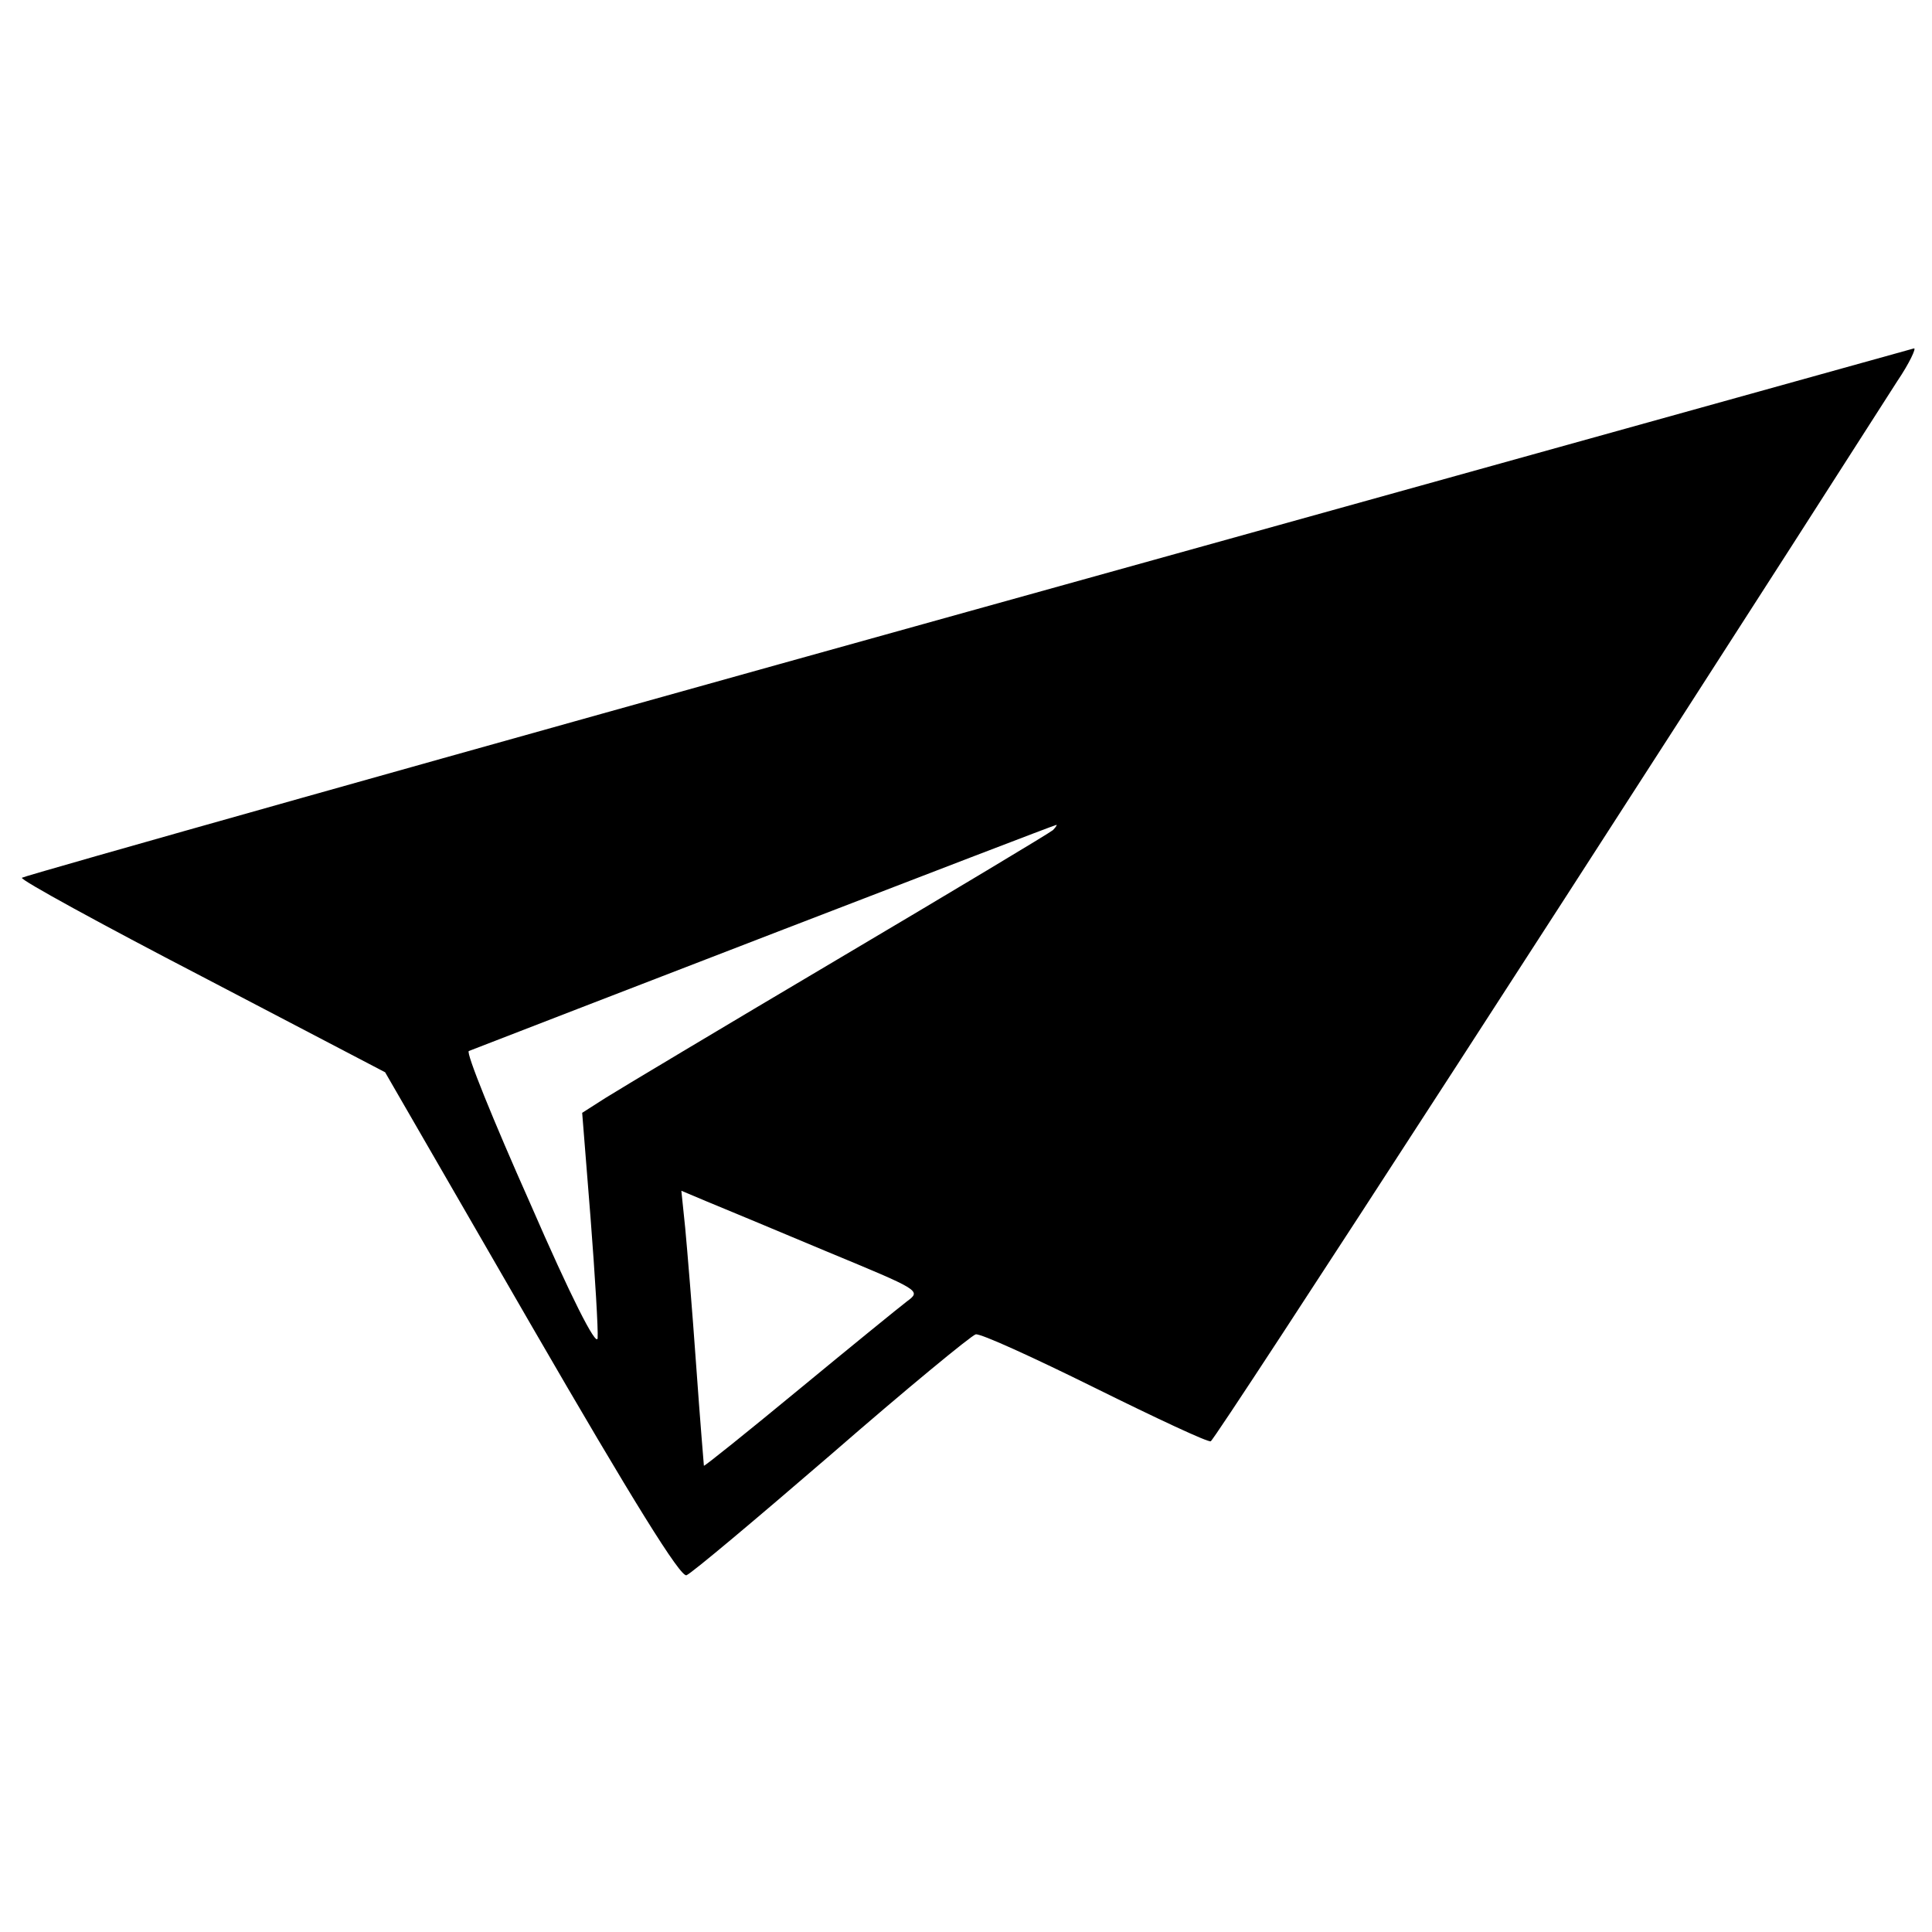
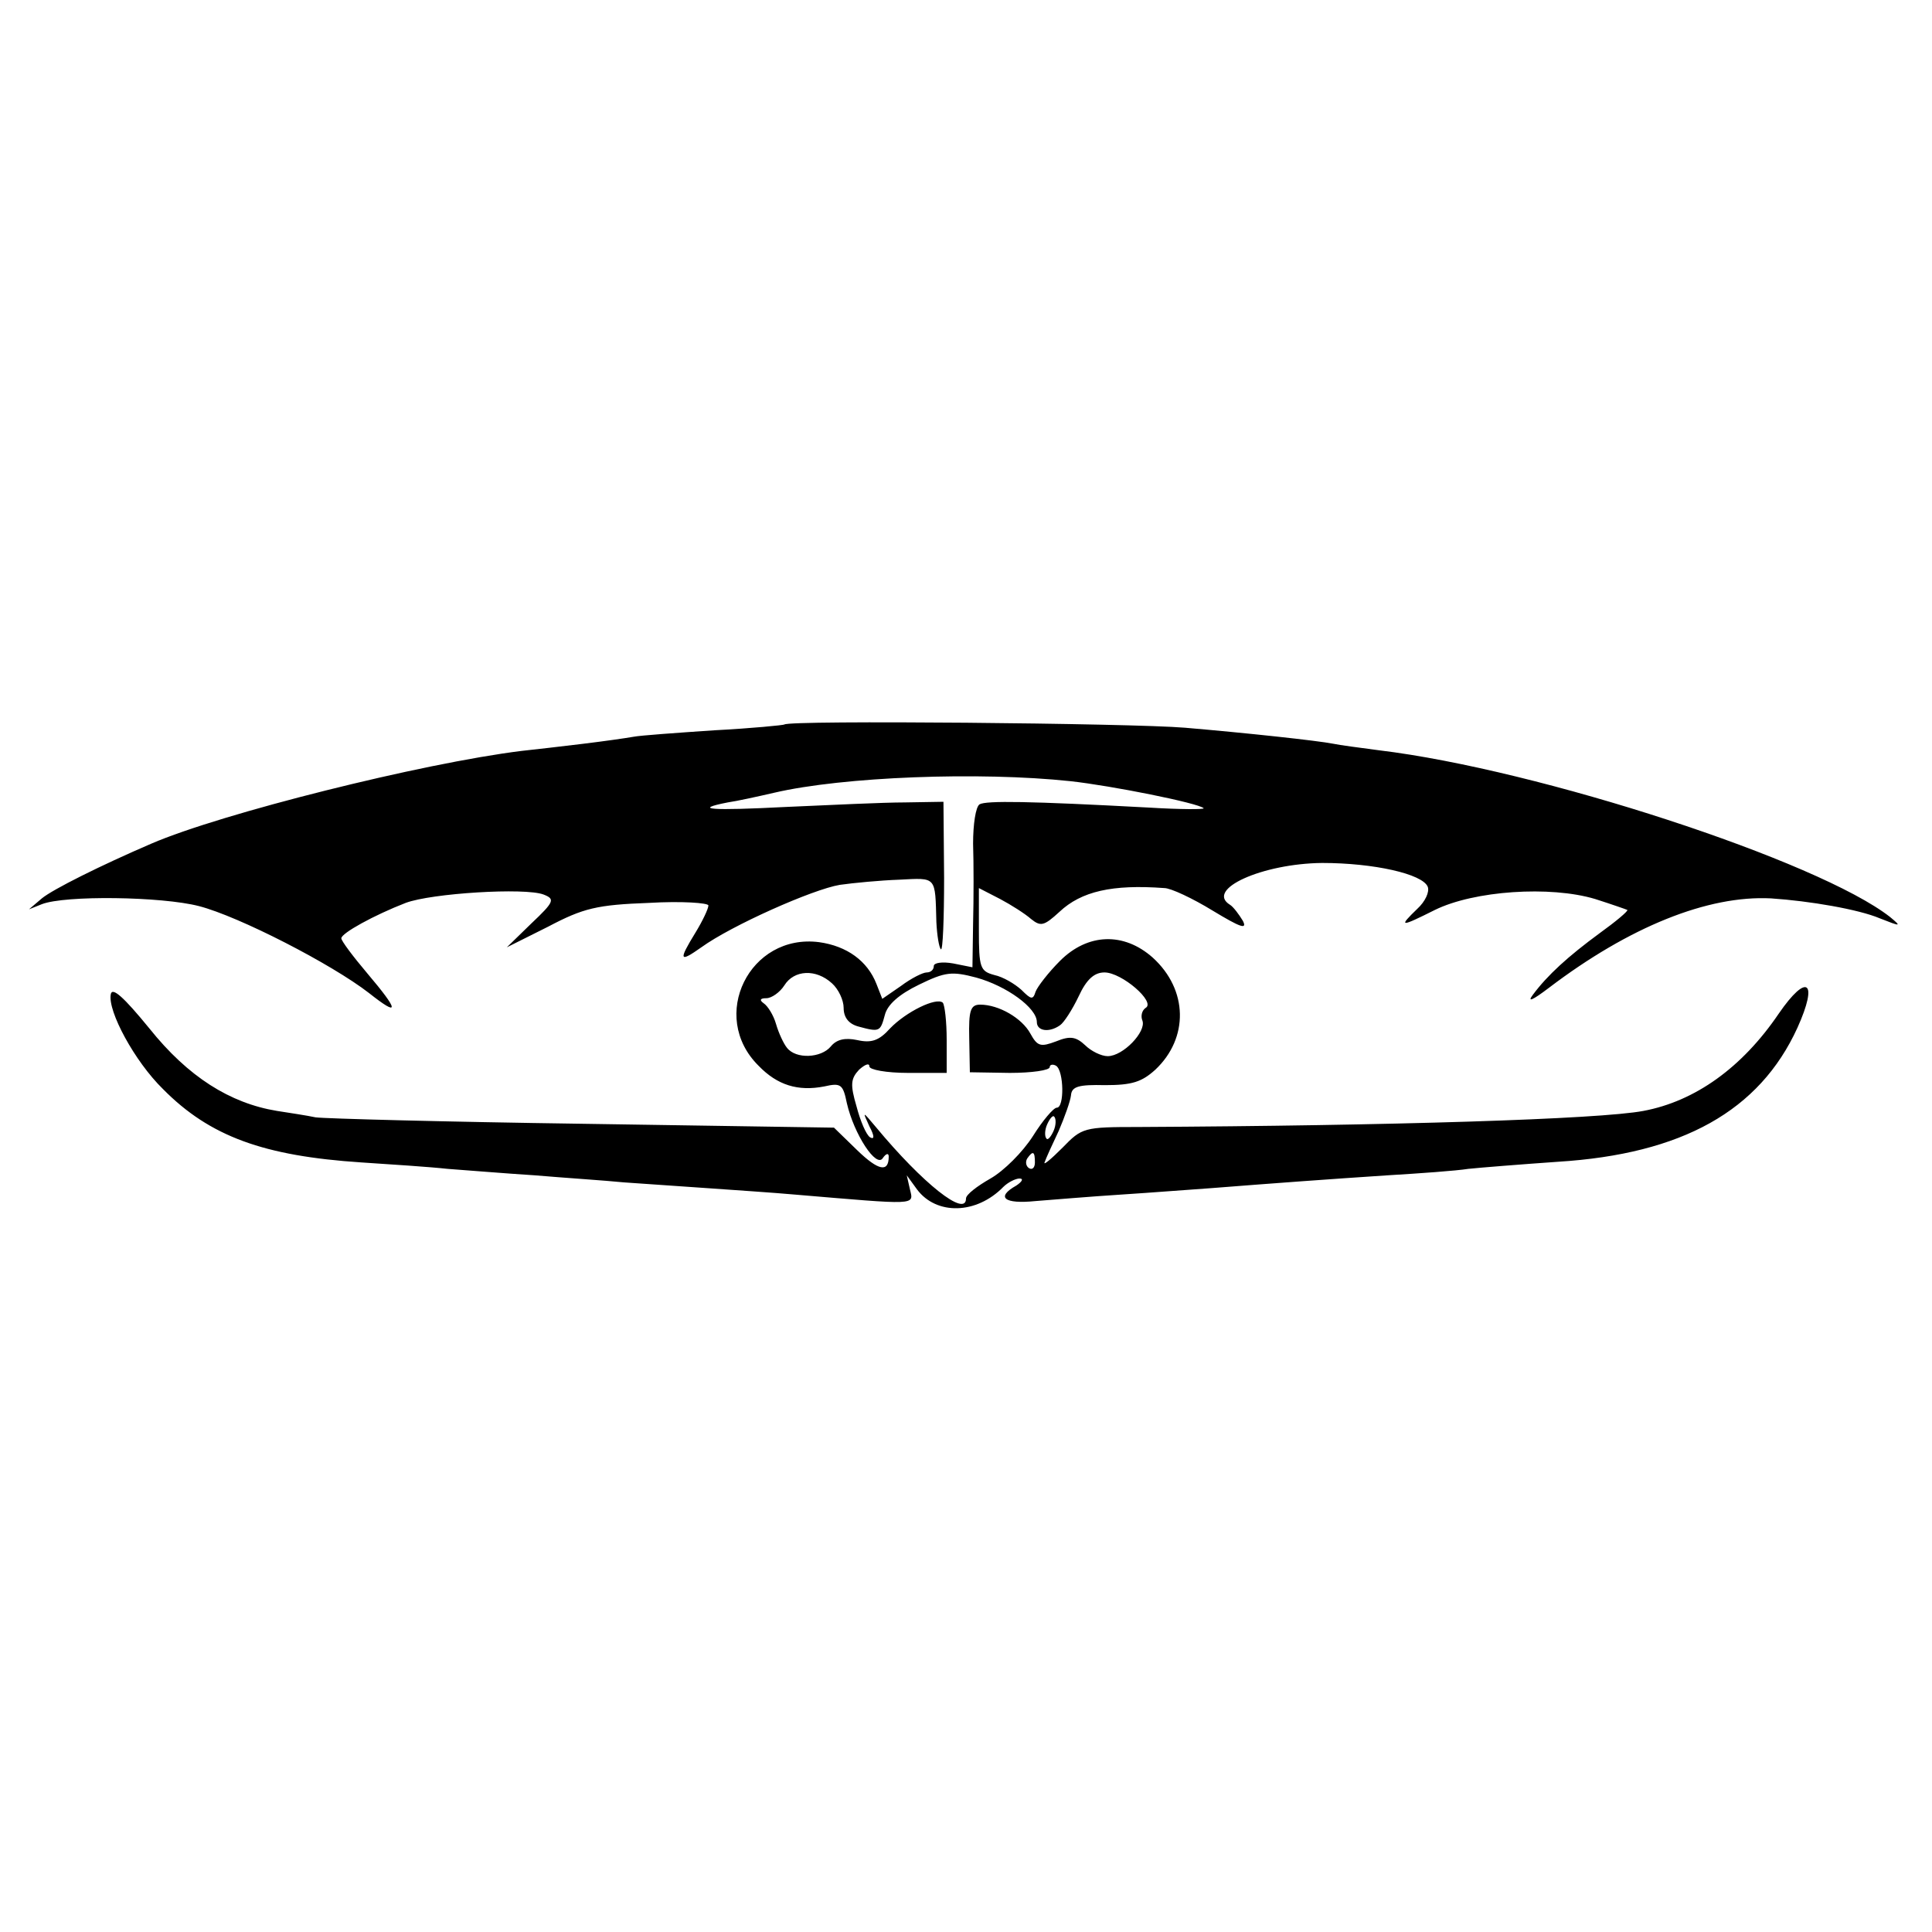
<svg xmlns="http://www.w3.org/2000/svg" version="1.0" width="300pt" height="300pt" viewBox="0 0 300 300" preserveAspectRatio="xMidYMid meet">
  <g transform="translate(0,300) scale(0.1,-0.1)" fill="#000000" stroke="none">
-     <path d="M1502 2050 c-805 -224 -1465 -410 -1468 -413 -3 -3 123 -72 279 -153 l285 -149 227 -393 c158 -273 232 -392 241 -388 8 3 109 88 225 188 116 101 217 184 224 186 7 2 90 -36 185 -83 95 -47 176 -85 180 -83 7 2 655 1003 1066 1646 19 28 30 52 26 51 -4 -1 -665 -185 -1470 -409z m133 -339 c-6 -5 -156 -95 -335 -201 -179 -106 -341 -203 -360 -215 l-36 -23 13 -163 c7 -90 12 -174 11 -187 -2 -14 -42 65 -105 210 -57 128 -100 234 -95 236 90 35 908 351 912 351 2 1 0 -3 -5 -8z m-352 -654 c147 -61 148 -61 125 -78 -13 -10 -88 -71 -168 -137 -80 -66 -146 -119 -147 -118 0 0 -6 71 -12 156 -6 85 -14 181 -17 213 l-6 58 38 -16 c22 -9 106 -44 187 -78z" />
+     <path d="M1218 1875 c-1 -1 -51 -6 -109 -9 -59 -4 -115 -8 -125 -10 -11 -2 -46 -7 -79 -11 -33 -4 -76 -9 -95 -11 -154 -19 -466 -97 -575 -144 -79 -34 -153 -71 -170 -85 l-20 -17 20 8 c36 14 186 12 244 -3 62 -16 206 -90 264 -135 48 -38 47 -28 -3 31 -22 26 -40 50 -40 54 0 8 51 36 100 55 40 15 185 24 214 13 18 -7 17 -11 -19 -45 l-38 -37 64 32 c55 29 76 34 157 37 50 3 92 0 92 -4 0 -5 -9 -24 -20 -42 -27 -44 -25 -47 9 -23 47 34 173 90 215 97 21 3 63 7 92 8 59 3 56 6 58 -66 1 -20 4 -39 7 -42 3 -3 5 47 5 111 l-1 118 -60 -1 c-33 0 -116 -4 -184 -7 -117 -6 -147 -4 -91 7 14 2 46 9 72 15 107 25 319 33 460 18 64 -7 199 -34 207 -42 2 -2 -36 -2 -85 1 -186 10 -253 11 -263 5 -6 -4 -10 -31 -10 -61 1 -30 1 -86 0 -124 l-1 -68 -30 6 c-17 3 -30 1 -30 -4 0 -6 -5 -10 -11 -10 -6 0 -24 -9 -40 -21 l-29 -20 -9 23 c-14 36 -46 59 -89 65 -108 14 -172 -115 -94 -192 29 -30 61 -40 102 -32 26 6 29 3 35 -26 11 -48 46 -102 56 -85 5 7 9 8 9 2 0 -25 -16 -22 -49 10 l-36 35 -390 6 c-214 3 -401 8 -415 10 -14 3 -41 7 -60 10 -73 12 -138 53 -198 128 -40 49 -58 65 -60 53 -5 -26 37 -104 81 -147 73 -74 157 -104 308 -114 46 -3 107 -7 134 -10 28 -2 88 -7 135 -10 47 -4 109 -8 139 -11 29 -2 87 -6 130 -9 42 -3 103 -7 136 -10 190 -16 184 -17 178 8 l-5 22 16 -22 c30 -40 92 -39 134 4 7 7 19 13 25 13 7 0 4 -5 -5 -11 -32 -18 -19 -29 30 -24 26 2 85 7 132 10 47 3 110 8 140 10 102 8 184 14 275 20 50 3 106 7 125 10 19 2 82 7 139 11 193 12 313 79 372 208 33 73 15 86 -29 22 -57 -84 -130 -136 -210 -151 -68 -13 -393 -23 -784 -25 -85 0 -88 -1 -118 -32 -18 -18 -30 -28 -28 -23 2 6 12 28 22 49 9 21 18 46 19 55 1 14 12 17 53 16 42 0 57 5 78 24 52 49 51 124 -4 174 -45 40 -101 38 -144 -5 -18 -18 -35 -40 -38 -48 -4 -13 -7 -12 -22 3 -10 9 -28 20 -42 23 -22 6 -24 11 -24 70 l0 65 33 -17 c17 -9 39 -23 48 -31 15 -12 20 -11 44 11 34 32 82 43 163 37 10 0 44 -16 75 -35 43 -26 54 -30 47 -16 -6 10 -15 22 -20 25 -39 24 50 64 143 65 80 0 156 -17 164 -37 3 -8 -4 -23 -16 -34 -30 -29 -27 -29 27 -2 61 30 179 38 249 17 25 -8 48 -16 50 -17 1 -2 -18 -18 -43 -36 -49 -36 -81 -65 -104 -96 -9 -12 0 -8 25 11 125 95 247 144 345 139 60 -4 136 -17 169 -31 33 -13 34 -13 16 2 -111 87 -545 229 -794 259 -30 4 -61 8 -70 10 -25 5 -137 17 -231 25 -83 7 -615 12 -622 5z m74 -402 c10 -9 18 -26 18 -38 0 -15 8 -25 23 -29 33 -9 34 -8 41 18 4 16 22 32 53 47 41 20 51 21 89 11 47 -13 94 -47 94 -69 0 -14 19 -17 36 -5 6 4 19 24 29 45 12 26 24 37 40 37 27 0 80 -46 64 -55 -6 -4 -8 -13 -5 -20 6 -17 -30 -55 -54 -55 -10 0 -26 8 -35 17 -14 13 -23 15 -45 6 -24 -9 -29 -8 -40 12 -13 24 -49 45 -78 45 -15 0 -18 -9 -17 -52 l1 -53 62 -1 c34 0 62 4 62 9 0 4 5 5 10 2 12 -8 13 -65 1 -65 -5 0 -22 -20 -37 -44 -16 -25 -45 -54 -66 -66 -21 -12 -38 -25 -38 -31 0 -30 -67 23 -140 111 -21 25 -21 25 -10 1 8 -15 8 -21 1 -17 -6 4 -15 25 -21 48 -10 34 -9 43 4 57 9 8 16 11 16 5 0 -5 26 -10 60 -10 l60 0 0 51 c0 29 -3 54 -6 58 -10 9 -57 -14 -82 -40 -17 -19 -29 -23 -51 -18 -19 4 -32 1 -41 -10 -15 -18 -54 -20 -68 -2 -5 6 -13 23 -17 37 -4 14 -13 28 -19 32 -7 5 -6 8 4 8 8 0 21 9 28 20 15 24 49 26 74 3z m344 -229 c-4 -9 -9 -15 -11 -12 -3 3 -3 13 1 22 4 9 9 15 11 12 3 -3 3 -13 -1 -22z m-29 -49 c0 -8 -4 -12 -9 -9 -5 3 -6 10 -3 15 9 13 12 11 12 -6z" />
  </g>
</svg>
